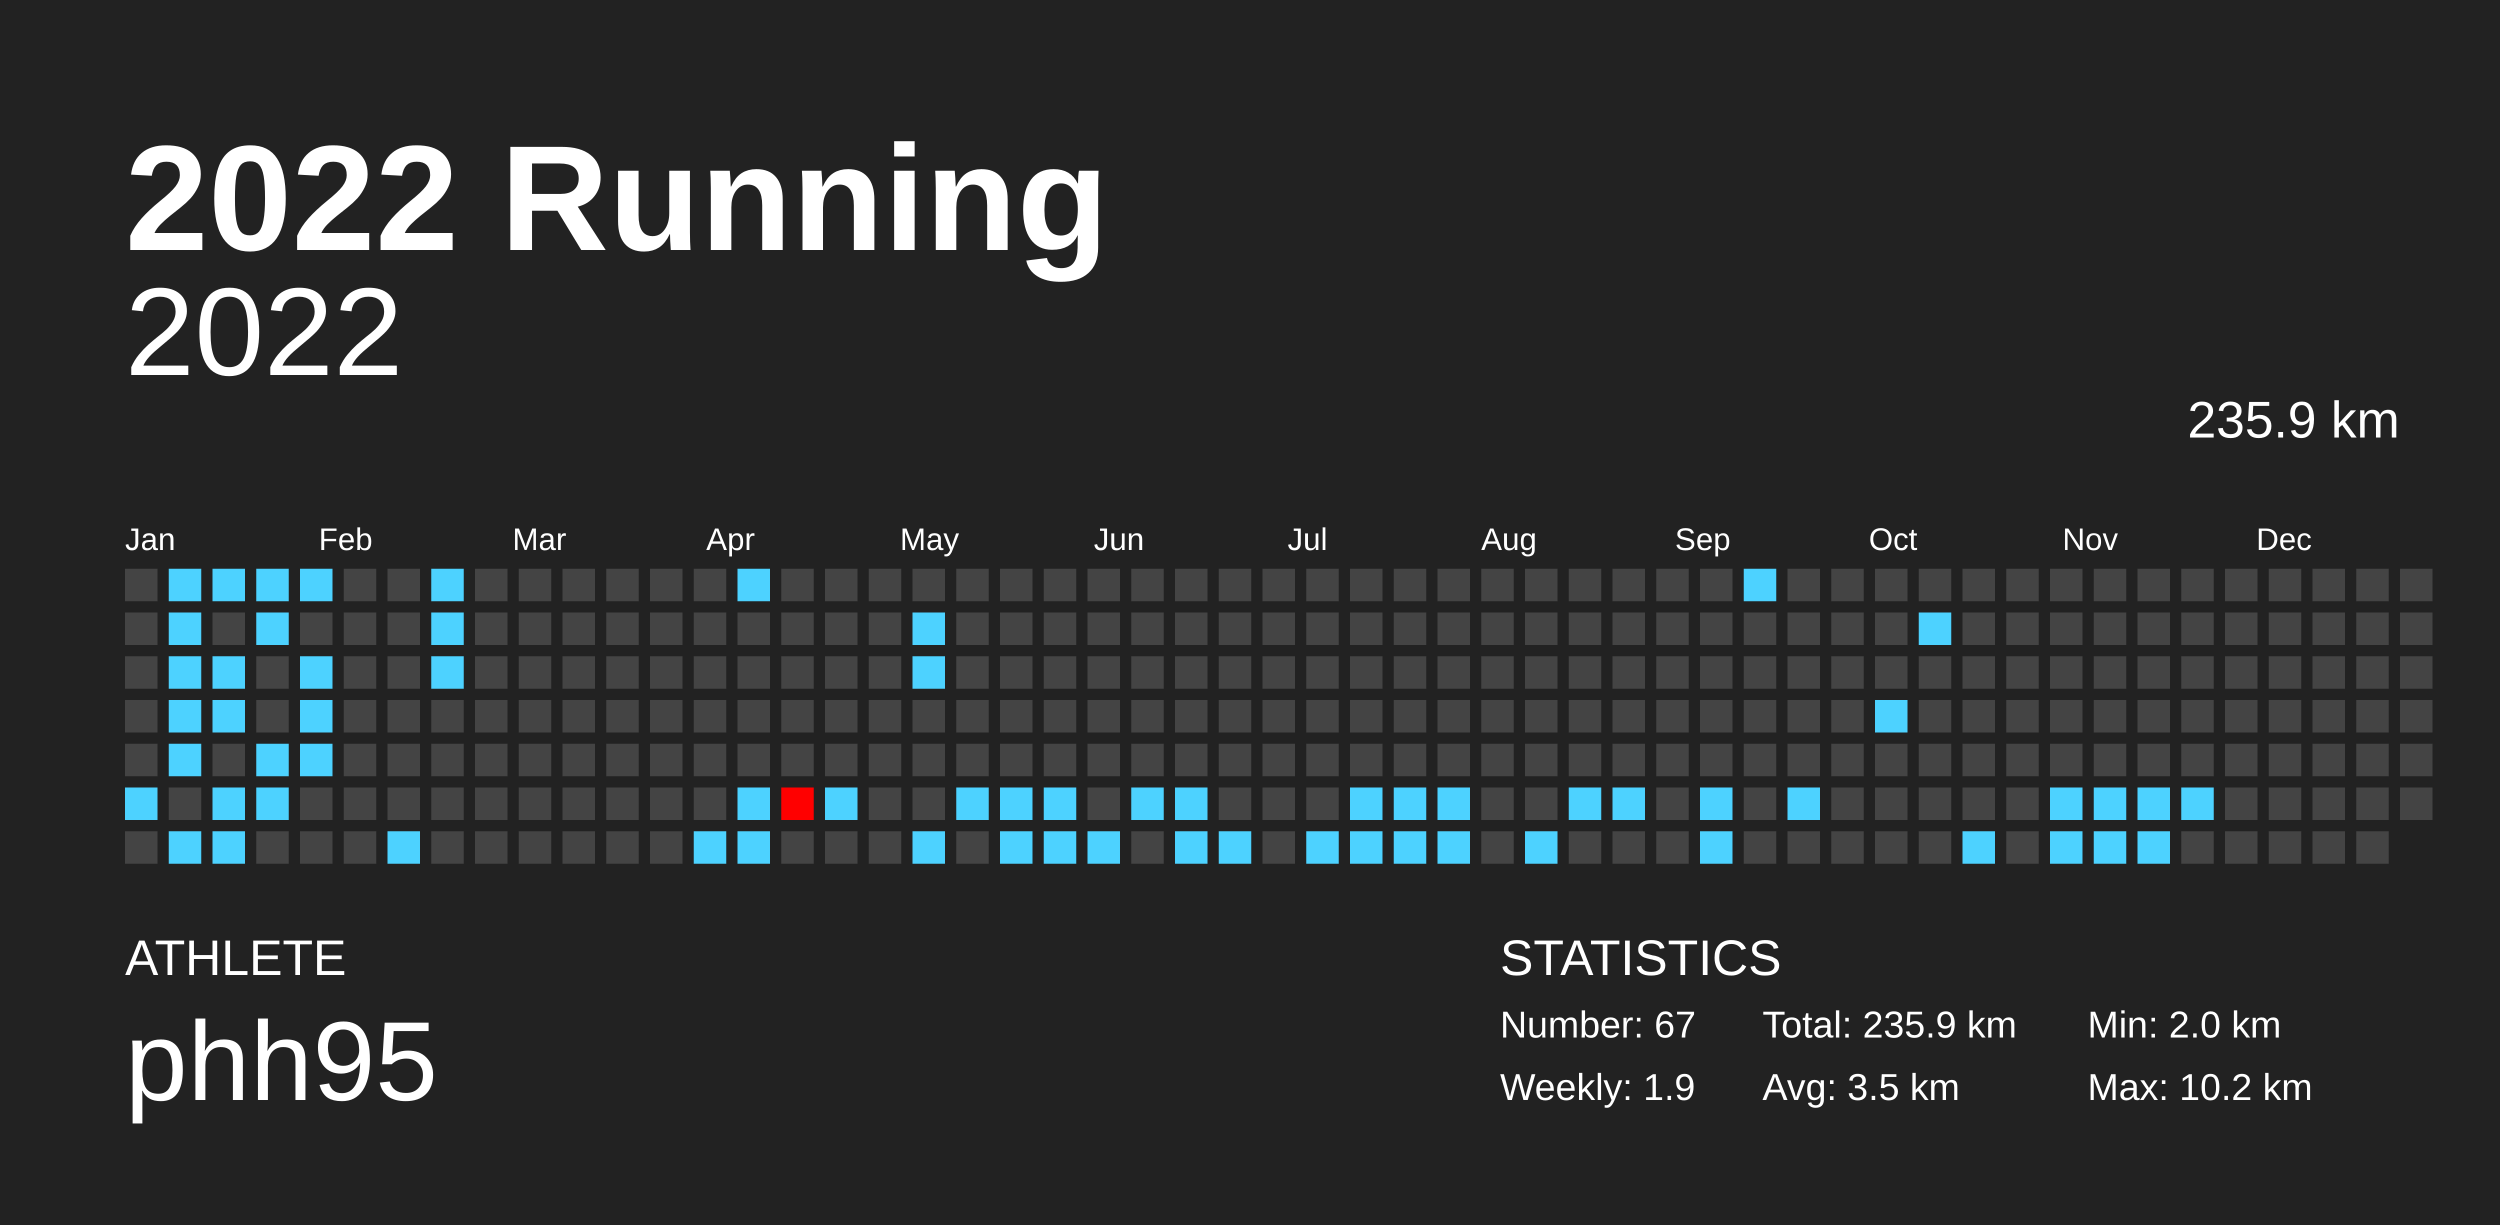
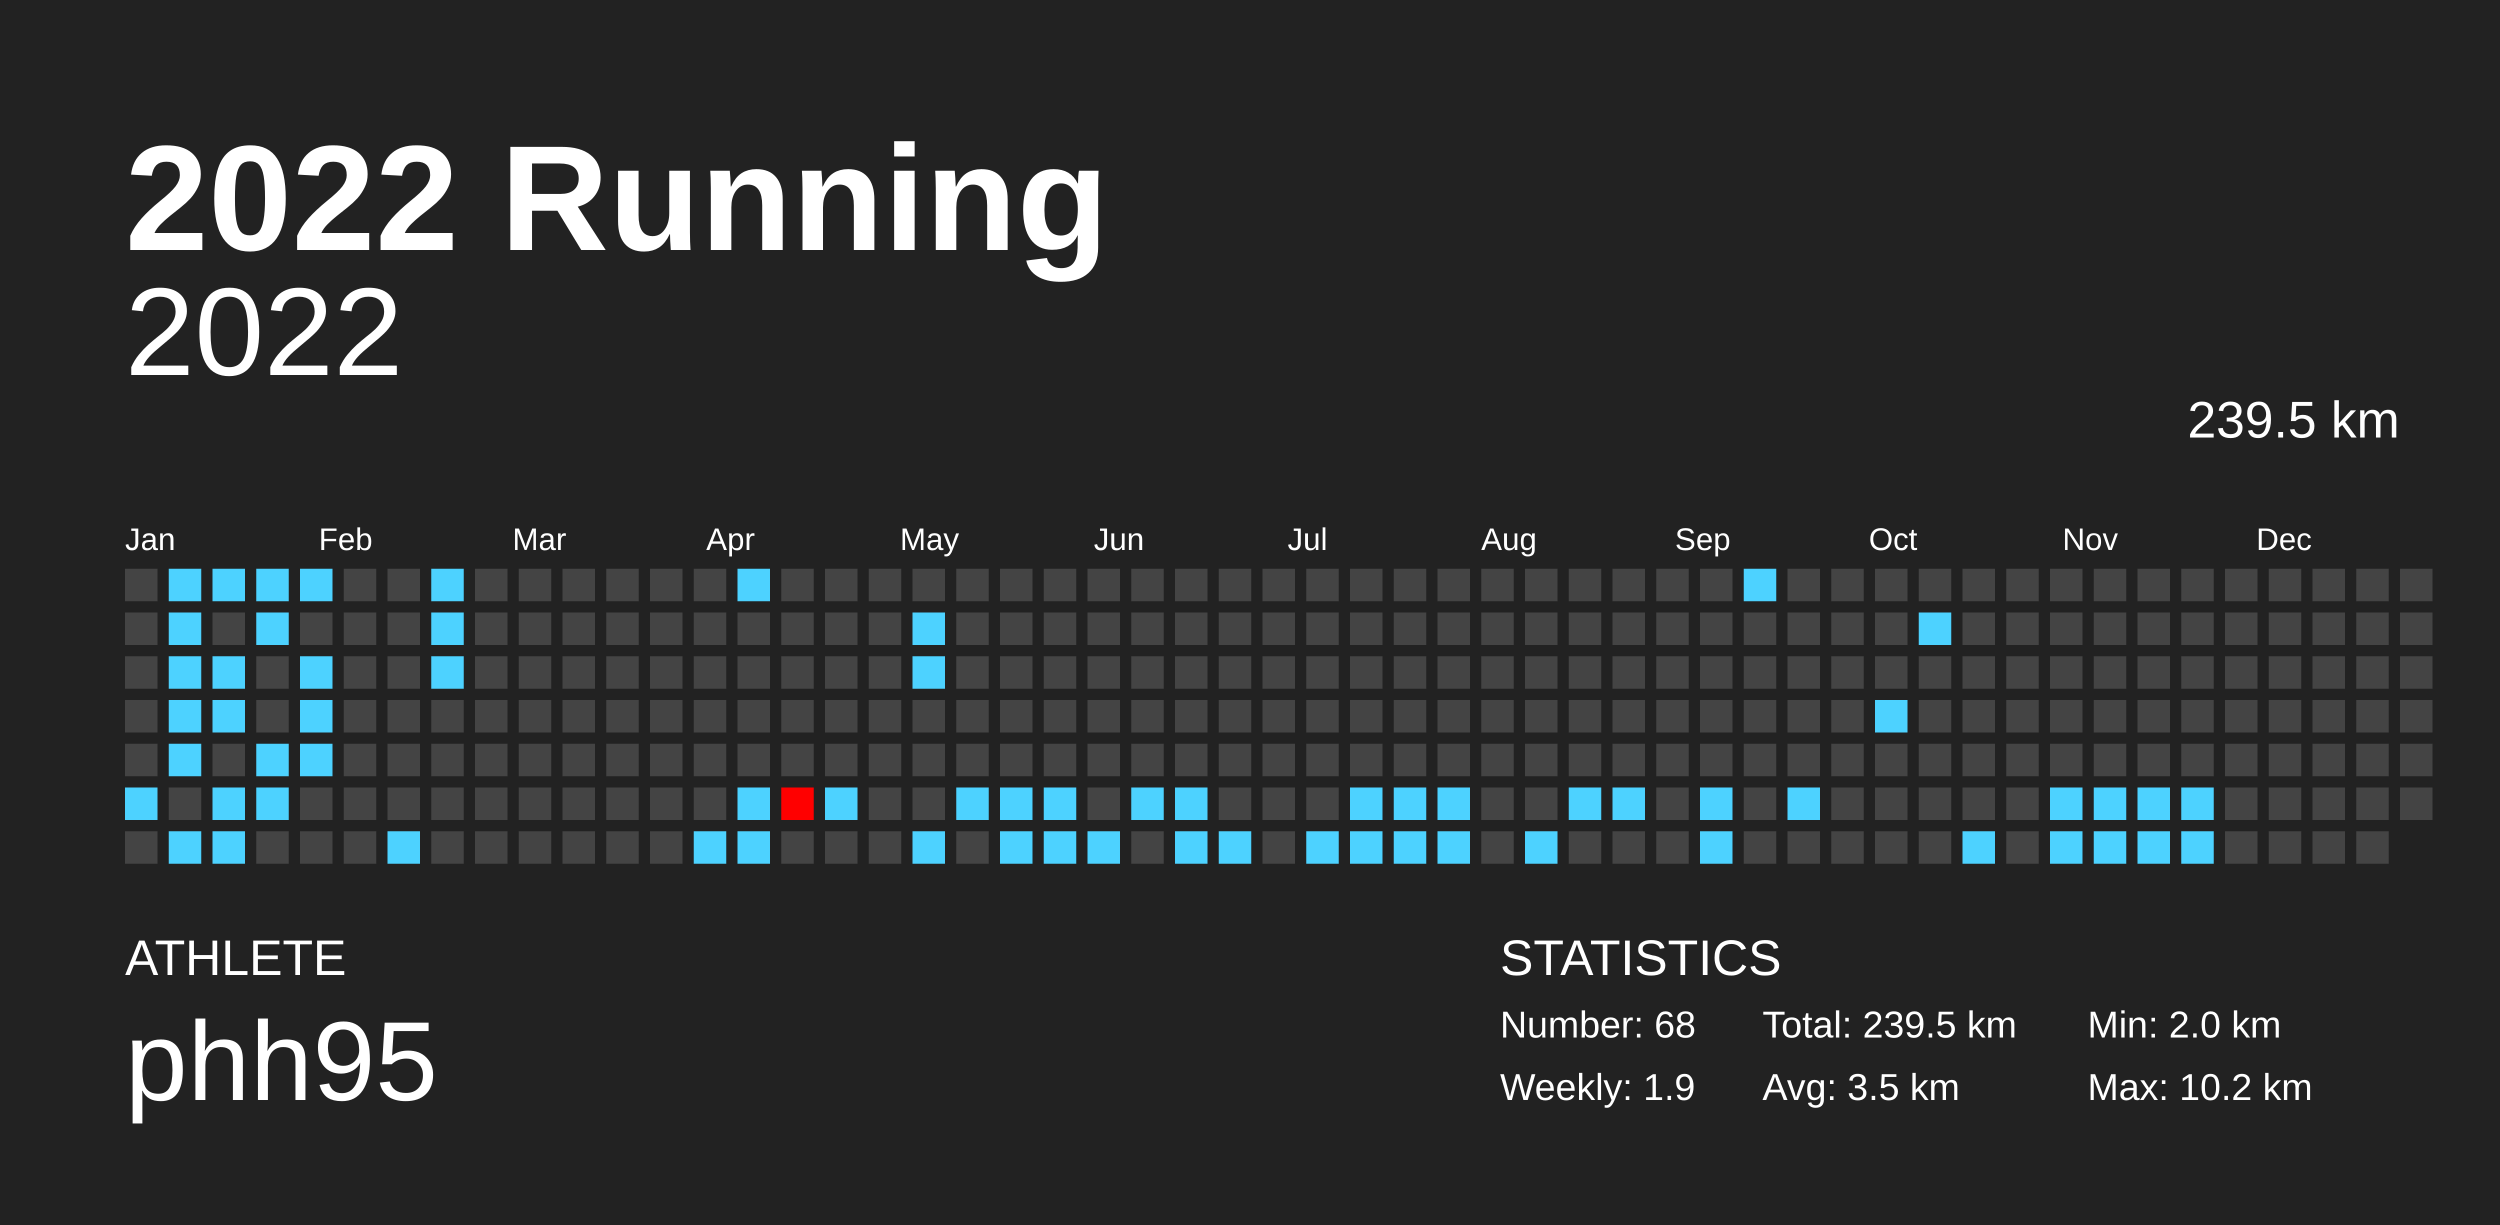
<svg xmlns="http://www.w3.org/2000/svg" baseProfile="full" height="98mm" version="1.1" viewBox="0,0,200,98" width="200mm">
  <defs />
  <rect fill="#222222" height="98" width="200" x="0" y="0" />
  <text fill="#FFFFFF" style="font-size:12px; font-family:Arial; font-weight:bold;" x="10" y="20">2022 Running</text>
  <text fill="#FFFFFF" style="font-size:4px; font-family:Arial" x="10" y="78">ATHLETE</text>
  <text fill="#FFFFFF" style="font-size:9px; font-family:Arial" x="10" y="88">phh95</text>
  <text fill="#FFFFFF" style="font-size:4px; font-family:Arial" x="120" y="78">STATISTICS</text>
-   <text fill="#FFFFFF" style="font-size:3px; font-family:Arial" x="120" y="83">Number: 67</text>
+   <text fill="#FFFFFF" style="font-size:3px; font-family:Arial" x="120" y="83">Number: 68</text>
  <text fill="#FFFFFF" style="font-size:3px; font-family:Arial" x="120" y="88">Weekly: 1.9</text>
-   <text fill="#FFFFFF" style="font-size:3px; font-family:Arial" x="141" y="83">Total: 235.9 km</text>
+   <text fill="#FFFFFF" style="font-size:3px; font-family:Arial" x="141" y="83">Total: 239.5 km</text>
  <text fill="#FFFFFF" style="font-size:3px; font-family:Arial" x="141" y="88">Avg: 3.5 km</text>
  <text fill="#FFFFFF" style="font-size:3px; font-family:Arial" x="167" y="83">Min: 2.0 km</text>
  <text fill="#FFFFFF" style="font-size:3px; font-family:Arial" x="167" y="88">Max: 10.2 km</text>
  <text alignment-baseline="hanging" fill="#FFFFFF" style="font-size:10.0px; font-family:Arial;" x="10" y="30">2022</text>
-   <text alignment-baseline="hanging" fill="#FFFFFF" style="font-size:4.125px; font-family:Arial;" x="175" y="35">235.9 km</text>
+   <text alignment-baseline="hanging" fill="#FFFFFF" style="font-size:4.125px; font-family:Arial;" x="175" y="35">239.5 km</text>
  <text fill="#FFFFFF" style="font-size:2.5px; font-family:Arial" x="10.0" y="44">Jan</text>
  <text fill="#FFFFFF" style="font-size:2.5px; font-family:Arial" x="25.5" y="44">Feb</text>
  <text fill="#FFFFFF" style="font-size:2.5px; font-family:Arial" x="41.0" y="44">Mar</text>
  <text fill="#FFFFFF" style="font-size:2.5px; font-family:Arial" x="56.5" y="44">Apr</text>
  <text fill="#FFFFFF" style="font-size:2.5px; font-family:Arial" x="72.0" y="44">May</text>
  <text fill="#FFFFFF" style="font-size:2.5px; font-family:Arial" x="87.5" y="44">Jun</text>
  <text fill="#FFFFFF" style="font-size:2.5px; font-family:Arial" x="103.0" y="44">Jul</text>
  <text fill="#FFFFFF" style="font-size:2.5px; font-family:Arial" x="118.5" y="44">Aug</text>
  <text fill="#FFFFFF" style="font-size:2.5px; font-family:Arial" x="134.0" y="44">Sep</text>
  <text fill="#FFFFFF" style="font-size:2.5px; font-family:Arial" x="149.5" y="44">Oct</text>
  <text fill="#FFFFFF" style="font-size:2.5px; font-family:Arial" x="165.0" y="44">Nov</text>
  <text fill="#FFFFFF" style="font-size:2.5px; font-family:Arial" x="180.5" y="44">Dec</text>
  <rect fill="#444444" height="2.6" width="2.6" x="10.0" y="45.5" />
  <rect fill="#444444" height="2.6" width="2.6" x="10.0" y="49.0" />
  <rect fill="#444444" height="2.6" width="2.6" x="10.0" y="52.5" />
  <rect fill="#444444" height="2.6" width="2.6" x="10.0" y="56.0" />
  <rect fill="#444444" height="2.6" width="2.6" x="10.0" y="59.5" />
  <rect fill="#4dd2ff" height="2.6" width="2.6" x="10.0" y="63.0" />
  <rect fill="#444444" height="2.6" width="2.6" x="10.0" y="66.5" />
  <rect fill="#4dd2ff" height="2.6" width="2.6" x="13.5" y="45.5" />
  <rect fill="#4dd2ff" height="2.6" width="2.6" x="13.5" y="49.0" />
  <rect fill="#4dd2ff" height="2.6" width="2.6" x="13.5" y="52.5" />
  <rect fill="#4dd2ff" height="2.6" width="2.6" x="13.5" y="56.0" />
  <rect fill="#4dd2ff" height="2.6" width="2.6" x="13.5" y="59.5" />
  <rect fill="#444444" height="2.6" width="2.6" x="13.5" y="63.0" />
  <rect fill="#4dd2ff" height="2.6" width="2.6" x="13.5" y="66.5" />
  <rect fill="#4dd2ff" height="2.6" width="2.6" x="17.0" y="45.5" />
  <rect fill="#444444" height="2.6" width="2.6" x="17.0" y="49.0" />
  <rect fill="#4dd2ff" height="2.6" width="2.6" x="17.0" y="52.5" />
  <rect fill="#4dd2ff" height="2.6" width="2.6" x="17.0" y="56.0" />
  <rect fill="#444444" height="2.6" width="2.6" x="17.0" y="59.5" />
  <rect fill="#4dd2ff" height="2.6" width="2.6" x="17.0" y="63.0" />
  <rect fill="#4dd2ff" height="2.6" width="2.6" x="17.0" y="66.5" />
  <rect fill="#4dd2ff" height="2.6" width="2.6" x="20.5" y="45.5" />
  <rect fill="#4dd2ff" height="2.6" width="2.6" x="20.5" y="49.0" />
  <rect fill="#444444" height="2.6" width="2.6" x="20.5" y="52.5" />
  <rect fill="#444444" height="2.6" width="2.6" x="20.5" y="56.0" />
  <rect fill="#4dd2ff" height="2.6" width="2.6" x="20.5" y="59.5" />
  <rect fill="#4dd2ff" height="2.6" width="2.6" x="20.5" y="63.0" />
  <rect fill="#444444" height="2.6" width="2.6" x="20.5" y="66.5" />
  <rect fill="#4dd2ff" height="2.6" width="2.6" x="24.0" y="45.5" />
  <rect fill="#444444" height="2.6" width="2.6" x="24.0" y="49.0" />
  <rect fill="#4dd2ff" height="2.6" width="2.6" x="24.0" y="52.5" />
  <rect fill="#4dd2ff" height="2.6" width="2.6" x="24.0" y="56.0" />
  <rect fill="#4dd2ff" height="2.6" width="2.6" x="24.0" y="59.5" />
  <rect fill="#444444" height="2.6" width="2.6" x="24.0" y="63.0" />
  <rect fill="#444444" height="2.6" width="2.6" x="24.0" y="66.5" />
  <rect fill="#444444" height="2.6" width="2.6" x="27.5" y="45.5" />
  <rect fill="#444444" height="2.6" width="2.6" x="27.5" y="49.0" />
  <rect fill="#444444" height="2.6" width="2.6" x="27.5" y="52.5" />
  <rect fill="#444444" height="2.6" width="2.6" x="27.5" y="56.0" />
  <rect fill="#444444" height="2.6" width="2.6" x="27.5" y="59.5" />
  <rect fill="#444444" height="2.6" width="2.6" x="27.5" y="63.0" />
  <rect fill="#444444" height="2.6" width="2.6" x="27.5" y="66.5" />
  <rect fill="#444444" height="2.6" width="2.6" x="31.0" y="45.5" />
  <rect fill="#444444" height="2.6" width="2.6" x="31.0" y="49.0" />
  <rect fill="#444444" height="2.6" width="2.6" x="31.0" y="52.5" />
  <rect fill="#444444" height="2.6" width="2.6" x="31.0" y="56.0" />
  <rect fill="#444444" height="2.6" width="2.6" x="31.0" y="59.5" />
  <rect fill="#444444" height="2.6" width="2.6" x="31.0" y="63.0" />
  <rect fill="#4dd2ff" height="2.6" width="2.6" x="31.0" y="66.5" />
  <rect fill="#4dd2ff" height="2.6" width="2.6" x="34.5" y="45.5" />
  <rect fill="#4dd2ff" height="2.6" width="2.6" x="34.5" y="49.0" />
  <rect fill="#4dd2ff" height="2.6" width="2.6" x="34.5" y="52.5" />
  <rect fill="#444444" height="2.6" width="2.6" x="34.5" y="56.0" />
  <rect fill="#444444" height="2.6" width="2.6" x="34.5" y="59.5" />
  <rect fill="#444444" height="2.6" width="2.6" x="34.5" y="63.0" />
  <rect fill="#444444" height="2.6" width="2.6" x="34.5" y="66.5" />
  <rect fill="#444444" height="2.6" width="2.6" x="38.0" y="45.5" />
  <rect fill="#444444" height="2.6" width="2.6" x="38.0" y="49.0" />
  <rect fill="#444444" height="2.6" width="2.6" x="38.0" y="52.5" />
  <rect fill="#444444" height="2.6" width="2.6" x="38.0" y="56.0" />
  <rect fill="#444444" height="2.6" width="2.6" x="38.0" y="59.5" />
  <rect fill="#444444" height="2.6" width="2.6" x="38.0" y="63.0" />
  <rect fill="#444444" height="2.6" width="2.6" x="38.0" y="66.5" />
  <rect fill="#444444" height="2.6" width="2.6" x="41.5" y="45.5" />
  <rect fill="#444444" height="2.6" width="2.6" x="41.5" y="49.0" />
  <rect fill="#444444" height="2.6" width="2.6" x="41.5" y="52.5" />
  <rect fill="#444444" height="2.6" width="2.6" x="41.5" y="56.0" />
  <rect fill="#444444" height="2.6" width="2.6" x="41.5" y="59.5" />
  <rect fill="#444444" height="2.6" width="2.6" x="41.5" y="63.0" />
  <rect fill="#444444" height="2.6" width="2.6" x="41.5" y="66.5" />
  <rect fill="#444444" height="2.6" width="2.6" x="45.0" y="45.5" />
  <rect fill="#444444" height="2.6" width="2.6" x="45.0" y="49.0" />
  <rect fill="#444444" height="2.6" width="2.6" x="45.0" y="52.5" />
  <rect fill="#444444" height="2.6" width="2.6" x="45.0" y="56.0" />
  <rect fill="#444444" height="2.6" width="2.6" x="45.0" y="59.5" />
  <rect fill="#444444" height="2.6" width="2.6" x="45.0" y="63.0" />
  <rect fill="#444444" height="2.6" width="2.6" x="45.0" y="66.5" />
  <rect fill="#444444" height="2.6" width="2.6" x="48.5" y="45.5" />
  <rect fill="#444444" height="2.6" width="2.6" x="48.5" y="49.0" />
  <rect fill="#444444" height="2.6" width="2.6" x="48.5" y="52.5" />
  <rect fill="#444444" height="2.6" width="2.6" x="48.5" y="56.0" />
  <rect fill="#444444" height="2.6" width="2.6" x="48.5" y="59.5" />
  <rect fill="#444444" height="2.6" width="2.6" x="48.5" y="63.0" />
  <rect fill="#444444" height="2.6" width="2.6" x="48.5" y="66.5" />
  <rect fill="#444444" height="2.6" width="2.6" x="52.0" y="45.5" />
  <rect fill="#444444" height="2.6" width="2.6" x="52.0" y="49.0" />
  <rect fill="#444444" height="2.6" width="2.6" x="52.0" y="52.5" />
  <rect fill="#444444" height="2.6" width="2.6" x="52.0" y="56.0" />
  <rect fill="#444444" height="2.6" width="2.6" x="52.0" y="59.5" />
  <rect fill="#444444" height="2.6" width="2.6" x="52.0" y="63.0" />
  <rect fill="#444444" height="2.6" width="2.6" x="52.0" y="66.5" />
  <rect fill="#444444" height="2.6" width="2.6" x="55.5" y="45.5" />
  <rect fill="#444444" height="2.6" width="2.6" x="55.5" y="49.0" />
  <rect fill="#444444" height="2.6" width="2.6" x="55.5" y="52.5" />
  <rect fill="#444444" height="2.6" width="2.6" x="55.5" y="56.0" />
  <rect fill="#444444" height="2.6" width="2.6" x="55.5" y="59.5" />
  <rect fill="#444444" height="2.6" width="2.6" x="55.5" y="63.0" />
  <rect fill="#4dd2ff" height="2.6" width="2.6" x="55.5" y="66.5" />
  <rect fill="#4dd2ff" height="2.6" width="2.6" x="59.0" y="45.5" />
  <rect fill="#444444" height="2.6" width="2.6" x="59.0" y="49.0" />
  <rect fill="#444444" height="2.6" width="2.6" x="59.0" y="52.5" />
  <rect fill="#444444" height="2.6" width="2.6" x="59.0" y="56.0" />
  <rect fill="#444444" height="2.6" width="2.6" x="59.0" y="59.5" />
  <rect fill="#4dd2ff" height="2.6" width="2.6" x="59.0" y="63.0" />
  <rect fill="#4dd2ff" height="2.6" width="2.6" x="59.0" y="66.5" />
  <rect fill="#444444" height="2.6" width="2.6" x="62.5" y="45.5" />
  <rect fill="#444444" height="2.6" width="2.6" x="62.5" y="49.0" />
  <rect fill="#444444" height="2.6" width="2.6" x="62.5" y="52.5" />
  <rect fill="#444444" height="2.6" width="2.6" x="62.5" y="56.0" />
  <rect fill="#444444" height="2.6" width="2.6" x="62.5" y="59.5" />
  <rect fill="#ff0000" height="2.6" width="2.6" x="62.5" y="63.0" />
  <rect fill="#444444" height="2.6" width="2.6" x="62.5" y="66.5" />
  <rect fill="#444444" height="2.6" width="2.6" x="66.0" y="45.5" />
  <rect fill="#444444" height="2.6" width="2.6" x="66.0" y="49.0" />
  <rect fill="#444444" height="2.6" width="2.6" x="66.0" y="52.5" />
  <rect fill="#444444" height="2.6" width="2.6" x="66.0" y="56.0" />
  <rect fill="#444444" height="2.6" width="2.6" x="66.0" y="59.5" />
  <rect fill="#4dd2ff" height="2.6" width="2.6" x="66.0" y="63.0" />
  <rect fill="#444444" height="2.6" width="2.6" x="66.0" y="66.5" />
  <rect fill="#444444" height="2.6" width="2.6" x="69.5" y="45.5" />
  <rect fill="#444444" height="2.6" width="2.6" x="69.5" y="49.0" />
  <rect fill="#444444" height="2.6" width="2.6" x="69.5" y="52.5" />
  <rect fill="#444444" height="2.6" width="2.6" x="69.5" y="56.0" />
  <rect fill="#444444" height="2.6" width="2.6" x="69.5" y="59.5" />
  <rect fill="#444444" height="2.6" width="2.6" x="69.5" y="63.0" />
  <rect fill="#444444" height="2.6" width="2.6" x="69.5" y="66.5" />
  <rect fill="#444444" height="2.6" width="2.6" x="73.0" y="45.5" />
  <rect fill="#4dd2ff" height="2.6" width="2.6" x="73.0" y="49.0" />
  <rect fill="#4dd2ff" height="2.6" width="2.6" x="73.0" y="52.5" />
  <rect fill="#444444" height="2.6" width="2.6" x="73.0" y="56.0" />
  <rect fill="#444444" height="2.6" width="2.6" x="73.0" y="59.5" />
  <rect fill="#444444" height="2.6" width="2.6" x="73.0" y="63.0" />
  <rect fill="#4dd2ff" height="2.6" width="2.6" x="73.0" y="66.5" />
  <rect fill="#444444" height="2.6" width="2.6" x="76.5" y="45.5" />
  <rect fill="#444444" height="2.6" width="2.6" x="76.5" y="49.0" />
  <rect fill="#444444" height="2.6" width="2.6" x="76.5" y="52.5" />
  <rect fill="#444444" height="2.6" width="2.6" x="76.5" y="56.0" />
  <rect fill="#444444" height="2.6" width="2.6" x="76.5" y="59.5" />
  <rect fill="#4dd2ff" height="2.6" width="2.6" x="76.5" y="63.0" />
  <rect fill="#444444" height="2.6" width="2.6" x="76.5" y="66.5" />
  <rect fill="#444444" height="2.6" width="2.6" x="80.0" y="45.5" />
  <rect fill="#444444" height="2.6" width="2.6" x="80.0" y="49.0" />
  <rect fill="#444444" height="2.6" width="2.6" x="80.0" y="52.5" />
  <rect fill="#444444" height="2.6" width="2.6" x="80.0" y="56.0" />
  <rect fill="#444444" height="2.6" width="2.6" x="80.0" y="59.5" />
  <rect fill="#4dd2ff" height="2.6" width="2.6" x="80.0" y="63.0" />
  <rect fill="#4dd2ff" height="2.6" width="2.6" x="80.0" y="66.5" />
  <rect fill="#444444" height="2.6" width="2.6" x="83.5" y="45.5" />
  <rect fill="#444444" height="2.6" width="2.6" x="83.5" y="49.0" />
  <rect fill="#444444" height="2.6" width="2.6" x="83.5" y="52.5" />
  <rect fill="#444444" height="2.6" width="2.6" x="83.5" y="56.0" />
  <rect fill="#444444" height="2.6" width="2.6" x="83.5" y="59.5" />
  <rect fill="#4dd2ff" height="2.6" width="2.6" x="83.5" y="63.0" />
  <rect fill="#4dd2ff" height="2.6" width="2.6" x="83.5" y="66.5" />
  <rect fill="#444444" height="2.6" width="2.6" x="87.0" y="45.5" />
  <rect fill="#444444" height="2.6" width="2.6" x="87.0" y="49.0" />
  <rect fill="#444444" height="2.6" width="2.6" x="87.0" y="52.5" />
  <rect fill="#444444" height="2.6" width="2.6" x="87.0" y="56.0" />
  <rect fill="#444444" height="2.6" width="2.6" x="87.0" y="59.5" />
  <rect fill="#444444" height="2.6" width="2.6" x="87.0" y="63.0" />
  <rect fill="#4dd2ff" height="2.6" width="2.6" x="87.0" y="66.5" />
  <rect fill="#444444" height="2.6" width="2.6" x="90.5" y="45.5" />
  <rect fill="#444444" height="2.6" width="2.6" x="90.5" y="49.0" />
  <rect fill="#444444" height="2.6" width="2.6" x="90.5" y="52.5" />
  <rect fill="#444444" height="2.6" width="2.6" x="90.5" y="56.0" />
  <rect fill="#444444" height="2.6" width="2.6" x="90.5" y="59.5" />
  <rect fill="#4dd2ff" height="2.6" width="2.6" x="90.5" y="63.0" />
  <rect fill="#444444" height="2.6" width="2.6" x="90.5" y="66.5" />
  <rect fill="#444444" height="2.6" width="2.6" x="94.0" y="45.5" />
  <rect fill="#444444" height="2.6" width="2.6" x="94.0" y="49.0" />
  <rect fill="#444444" height="2.6" width="2.6" x="94.0" y="52.5" />
  <rect fill="#444444" height="2.6" width="2.6" x="94.0" y="56.0" />
  <rect fill="#444444" height="2.6" width="2.6" x="94.0" y="59.5" />
  <rect fill="#4dd2ff" height="2.6" width="2.6" x="94.0" y="63.0" />
  <rect fill="#4dd2ff" height="2.6" width="2.6" x="94.0" y="66.5" />
  <rect fill="#444444" height="2.6" width="2.6" x="97.5" y="45.5" />
  <rect fill="#444444" height="2.6" width="2.6" x="97.5" y="49.0" />
  <rect fill="#444444" height="2.6" width="2.6" x="97.5" y="52.5" />
  <rect fill="#444444" height="2.6" width="2.6" x="97.5" y="56.0" />
  <rect fill="#444444" height="2.6" width="2.6" x="97.5" y="59.5" />
  <rect fill="#444444" height="2.6" width="2.6" x="97.5" y="63.0" />
  <rect fill="#4dd2ff" height="2.6" width="2.6" x="97.5" y="66.5" />
  <rect fill="#444444" height="2.6" width="2.6" x="101.0" y="45.5" />
  <rect fill="#444444" height="2.6" width="2.6" x="101.0" y="49.0" />
  <rect fill="#444444" height="2.6" width="2.6" x="101.0" y="52.5" />
  <rect fill="#444444" height="2.6" width="2.6" x="101.0" y="56.0" />
  <rect fill="#444444" height="2.6" width="2.6" x="101.0" y="59.5" />
  <rect fill="#444444" height="2.6" width="2.6" x="101.0" y="63.0" />
  <rect fill="#444444" height="2.6" width="2.6" x="101.0" y="66.5" />
  <rect fill="#444444" height="2.6" width="2.6" x="104.5" y="45.5" />
  <rect fill="#444444" height="2.6" width="2.6" x="104.5" y="49.0" />
  <rect fill="#444444" height="2.6" width="2.6" x="104.5" y="52.5" />
  <rect fill="#444444" height="2.6" width="2.6" x="104.5" y="56.0" />
  <rect fill="#444444" height="2.6" width="2.6" x="104.5" y="59.5" />
  <rect fill="#444444" height="2.6" width="2.6" x="104.5" y="63.0" />
  <rect fill="#4dd2ff" height="2.6" width="2.6" x="104.5" y="66.5" />
  <rect fill="#444444" height="2.6" width="2.6" x="108.0" y="45.5" />
  <rect fill="#444444" height="2.6" width="2.6" x="108.0" y="49.0" />
  <rect fill="#444444" height="2.6" width="2.6" x="108.0" y="52.5" />
  <rect fill="#444444" height="2.6" width="2.6" x="108.0" y="56.0" />
  <rect fill="#444444" height="2.6" width="2.6" x="108.0" y="59.5" />
  <rect fill="#4dd2ff" height="2.6" width="2.6" x="108.0" y="63.0" />
  <rect fill="#4dd2ff" height="2.6" width="2.6" x="108.0" y="66.5" />
  <rect fill="#444444" height="2.6" width="2.6" x="111.5" y="45.5" />
  <rect fill="#444444" height="2.6" width="2.6" x="111.5" y="49.0" />
  <rect fill="#444444" height="2.6" width="2.6" x="111.5" y="52.5" />
  <rect fill="#444444" height="2.6" width="2.6" x="111.5" y="56.0" />
  <rect fill="#444444" height="2.6" width="2.6" x="111.5" y="59.5" />
  <rect fill="#4dd2ff" height="2.6" width="2.6" x="111.5" y="63.0" />
  <rect fill="#4dd2ff" height="2.6" width="2.6" x="111.5" y="66.5" />
  <rect fill="#444444" height="2.6" width="2.6" x="115.0" y="45.5" />
  <rect fill="#444444" height="2.6" width="2.6" x="115.0" y="49.0" />
  <rect fill="#444444" height="2.6" width="2.6" x="115.0" y="52.5" />
  <rect fill="#444444" height="2.6" width="2.6" x="115.0" y="56.0" />
  <rect fill="#444444" height="2.6" width="2.6" x="115.0" y="59.5" />
  <rect fill="#4dd2ff" height="2.6" width="2.6" x="115.0" y="63.0" />
  <rect fill="#4dd2ff" height="2.6" width="2.6" x="115.0" y="66.5" />
  <rect fill="#444444" height="2.6" width="2.6" x="118.5" y="45.5" />
  <rect fill="#444444" height="2.6" width="2.6" x="118.5" y="49.0" />
  <rect fill="#444444" height="2.6" width="2.6" x="118.5" y="52.5" />
  <rect fill="#444444" height="2.6" width="2.6" x="118.5" y="56.0" />
  <rect fill="#444444" height="2.6" width="2.6" x="118.5" y="59.5" />
  <rect fill="#444444" height="2.6" width="2.6" x="118.5" y="63.0" />
  <rect fill="#444444" height="2.6" width="2.6" x="118.5" y="66.5" />
  <rect fill="#444444" height="2.6" width="2.6" x="122.0" y="45.5" />
  <rect fill="#444444" height="2.6" width="2.6" x="122.0" y="49.0" />
  <rect fill="#444444" height="2.6" width="2.6" x="122.0" y="52.5" />
  <rect fill="#444444" height="2.6" width="2.6" x="122.0" y="56.0" />
  <rect fill="#444444" height="2.6" width="2.6" x="122.0" y="59.5" />
  <rect fill="#444444" height="2.6" width="2.6" x="122.0" y="63.0" />
  <rect fill="#4dd2ff" height="2.6" width="2.6" x="122.0" y="66.5" />
  <rect fill="#444444" height="2.6" width="2.6" x="125.5" y="45.5" />
  <rect fill="#444444" height="2.6" width="2.6" x="125.5" y="49.0" />
  <rect fill="#444444" height="2.6" width="2.6" x="125.5" y="52.5" />
  <rect fill="#444444" height="2.6" width="2.6" x="125.5" y="56.0" />
  <rect fill="#444444" height="2.6" width="2.6" x="125.5" y="59.5" />
  <rect fill="#4dd2ff" height="2.6" width="2.6" x="125.5" y="63.0" />
  <rect fill="#444444" height="2.6" width="2.6" x="125.5" y="66.5" />
  <rect fill="#444444" height="2.6" width="2.6" x="129.0" y="45.5" />
  <rect fill="#444444" height="2.6" width="2.6" x="129.0" y="49.0" />
  <rect fill="#444444" height="2.6" width="2.6" x="129.0" y="52.5" />
  <rect fill="#444444" height="2.6" width="2.6" x="129.0" y="56.0" />
  <rect fill="#444444" height="2.6" width="2.6" x="129.0" y="59.5" />
  <rect fill="#4dd2ff" height="2.6" width="2.6" x="129.0" y="63.0" />
  <rect fill="#444444" height="2.6" width="2.6" x="129.0" y="66.5" />
  <rect fill="#444444" height="2.6" width="2.6" x="132.5" y="45.5" />
  <rect fill="#444444" height="2.6" width="2.6" x="132.5" y="49.0" />
  <rect fill="#444444" height="2.6" width="2.6" x="132.5" y="52.5" />
  <rect fill="#444444" height="2.6" width="2.6" x="132.5" y="56.0" />
  <rect fill="#444444" height="2.6" width="2.6" x="132.5" y="59.5" />
  <rect fill="#444444" height="2.6" width="2.6" x="132.5" y="63.0" />
  <rect fill="#444444" height="2.6" width="2.6" x="132.5" y="66.5" />
  <rect fill="#444444" height="2.6" width="2.6" x="136.0" y="45.5" />
  <rect fill="#444444" height="2.6" width="2.6" x="136.0" y="49.0" />
  <rect fill="#444444" height="2.6" width="2.6" x="136.0" y="52.5" />
  <rect fill="#444444" height="2.6" width="2.6" x="136.0" y="56.0" />
  <rect fill="#444444" height="2.6" width="2.6" x="136.0" y="59.5" />
  <rect fill="#4dd2ff" height="2.6" width="2.6" x="136.0" y="63.0" />
  <rect fill="#4dd2ff" height="2.6" width="2.6" x="136.0" y="66.5" />
  <rect fill="#4dd2ff" height="2.6" width="2.6" x="139.5" y="45.5" />
  <rect fill="#444444" height="2.6" width="2.6" x="139.5" y="49.0" />
  <rect fill="#444444" height="2.6" width="2.6" x="139.5" y="52.5" />
  <rect fill="#444444" height="2.6" width="2.6" x="139.5" y="56.0" />
  <rect fill="#444444" height="2.6" width="2.6" x="139.5" y="59.5" />
  <rect fill="#444444" height="2.6" width="2.6" x="139.5" y="63.0" />
  <rect fill="#444444" height="2.6" width="2.6" x="139.5" y="66.5" />
  <rect fill="#444444" height="2.6" width="2.6" x="143.0" y="45.5" />
  <rect fill="#444444" height="2.6" width="2.6" x="143.0" y="49.0" />
  <rect fill="#444444" height="2.6" width="2.6" x="143.0" y="52.5" />
  <rect fill="#444444" height="2.6" width="2.6" x="143.0" y="56.0" />
  <rect fill="#444444" height="2.6" width="2.6" x="143.0" y="59.5" />
  <rect fill="#4dd2ff" height="2.6" width="2.6" x="143.0" y="63.0" />
  <rect fill="#444444" height="2.6" width="2.6" x="143.0" y="66.5" />
  <rect fill="#444444" height="2.6" width="2.6" x="146.5" y="45.5" />
  <rect fill="#444444" height="2.6" width="2.6" x="146.5" y="49.0" />
  <rect fill="#444444" height="2.6" width="2.6" x="146.5" y="52.5" />
  <rect fill="#444444" height="2.6" width="2.6" x="146.5" y="56.0" />
  <rect fill="#444444" height="2.6" width="2.6" x="146.5" y="59.5" />
  <rect fill="#444444" height="2.6" width="2.6" x="146.5" y="63.0" />
  <rect fill="#444444" height="2.6" width="2.6" x="146.5" y="66.5" />
  <rect fill="#444444" height="2.6" width="2.6" x="150.0" y="45.5" />
  <rect fill="#444444" height="2.6" width="2.6" x="150.0" y="49.0" />
  <rect fill="#444444" height="2.6" width="2.6" x="150.0" y="52.5" />
  <rect fill="#4dd2ff" height="2.6" width="2.6" x="150.0" y="56.0" />
  <rect fill="#444444" height="2.6" width="2.6" x="150.0" y="59.5" />
  <rect fill="#444444" height="2.6" width="2.6" x="150.0" y="63.0" />
  <rect fill="#444444" height="2.6" width="2.6" x="150.0" y="66.5" />
  <rect fill="#444444" height="2.6" width="2.6" x="153.5" y="45.5" />
  <rect fill="#4dd2ff" height="2.6" width="2.6" x="153.5" y="49.0" />
  <rect fill="#444444" height="2.6" width="2.6" x="153.5" y="52.5" />
  <rect fill="#444444" height="2.6" width="2.6" x="153.5" y="56.0" />
  <rect fill="#444444" height="2.6" width="2.6" x="153.5" y="59.5" />
  <rect fill="#444444" height="2.6" width="2.6" x="153.5" y="63.0" />
  <rect fill="#444444" height="2.6" width="2.6" x="153.5" y="66.5" />
  <rect fill="#444444" height="2.6" width="2.6" x="157.0" y="45.5" />
  <rect fill="#444444" height="2.6" width="2.6" x="157.0" y="49.0" />
  <rect fill="#444444" height="2.6" width="2.6" x="157.0" y="52.5" />
  <rect fill="#444444" height="2.6" width="2.6" x="157.0" y="56.0" />
  <rect fill="#444444" height="2.6" width="2.6" x="157.0" y="59.5" />
  <rect fill="#444444" height="2.6" width="2.6" x="157.0" y="63.0" />
  <rect fill="#4dd2ff" height="2.6" width="2.6" x="157.0" y="66.5" />
  <rect fill="#444444" height="2.6" width="2.6" x="160.5" y="45.5" />
  <rect fill="#444444" height="2.6" width="2.6" x="160.5" y="49.0" />
  <rect fill="#444444" height="2.6" width="2.6" x="160.5" y="52.5" />
  <rect fill="#444444" height="2.6" width="2.6" x="160.5" y="56.0" />
  <rect fill="#444444" height="2.6" width="2.6" x="160.5" y="59.5" />
  <rect fill="#444444" height="2.6" width="2.6" x="160.5" y="63.0" />
  <rect fill="#444444" height="2.6" width="2.6" x="160.5" y="66.5" />
  <rect fill="#444444" height="2.6" width="2.6" x="164.0" y="45.5" />
  <rect fill="#444444" height="2.6" width="2.6" x="164.0" y="49.0" />
  <rect fill="#444444" height="2.6" width="2.6" x="164.0" y="52.5" />
  <rect fill="#444444" height="2.6" width="2.6" x="164.0" y="56.0" />
  <rect fill="#444444" height="2.6" width="2.6" x="164.0" y="59.5" />
  <rect fill="#4dd2ff" height="2.6" width="2.6" x="164.0" y="63.0" />
  <rect fill="#4dd2ff" height="2.6" width="2.6" x="164.0" y="66.5" />
  <rect fill="#444444" height="2.6" width="2.6" x="167.5" y="45.5" />
  <rect fill="#444444" height="2.6" width="2.6" x="167.5" y="49.0" />
  <rect fill="#444444" height="2.6" width="2.6" x="167.5" y="52.5" />
  <rect fill="#444444" height="2.6" width="2.6" x="167.5" y="56.0" />
  <rect fill="#444444" height="2.6" width="2.6" x="167.5" y="59.5" />
  <rect fill="#4dd2ff" height="2.6" width="2.6" x="167.5" y="63.0" />
  <rect fill="#4dd2ff" height="2.6" width="2.6" x="167.5" y="66.5" />
  <rect fill="#444444" height="2.6" width="2.6" x="171.0" y="45.5" />
  <rect fill="#444444" height="2.6" width="2.6" x="171.0" y="49.0" />
  <rect fill="#444444" height="2.6" width="2.6" x="171.0" y="52.5" />
  <rect fill="#444444" height="2.6" width="2.6" x="171.0" y="56.0" />
  <rect fill="#444444" height="2.6" width="2.6" x="171.0" y="59.5" />
  <rect fill="#4dd2ff" height="2.6" width="2.6" x="171.0" y="63.0" />
  <rect fill="#4dd2ff" height="2.6" width="2.6" x="171.0" y="66.5" />
  <rect fill="#444444" height="2.6" width="2.6" x="174.5" y="45.5" />
  <rect fill="#444444" height="2.6" width="2.6" x="174.5" y="49.0" />
  <rect fill="#444444" height="2.6" width="2.6" x="174.5" y="52.5" />
  <rect fill="#444444" height="2.6" width="2.6" x="174.5" y="56.0" />
  <rect fill="#444444" height="2.6" width="2.6" x="174.5" y="59.5" />
  <rect fill="#4dd2ff" height="2.6" width="2.6" x="174.5" y="63.0" />
-   <rect fill="#444444" height="2.6" width="2.6" x="174.5" y="66.5" />
+   <rect fill="#4dd2ff" height="2.6" width="2.6" x="174.5" y="66.5" />
  <rect fill="#444444" height="2.6" width="2.6" x="178.0" y="45.5" />
  <rect fill="#444444" height="2.6" width="2.6" x="178.0" y="49.0" />
  <rect fill="#444444" height="2.6" width="2.6" x="178.0" y="52.5" />
  <rect fill="#444444" height="2.6" width="2.6" x="178.0" y="56.0" />
  <rect fill="#444444" height="2.6" width="2.6" x="178.0" y="59.5" />
  <rect fill="#444444" height="2.6" width="2.6" x="178.0" y="63.0" />
  <rect fill="#444444" height="2.6" width="2.6" x="178.0" y="66.5" />
  <rect fill="#444444" height="2.6" width="2.6" x="181.5" y="45.5" />
  <rect fill="#444444" height="2.6" width="2.6" x="181.5" y="49.0" />
  <rect fill="#444444" height="2.6" width="2.6" x="181.5" y="52.5" />
  <rect fill="#444444" height="2.6" width="2.6" x="181.5" y="56.0" />
  <rect fill="#444444" height="2.6" width="2.6" x="181.5" y="59.5" />
  <rect fill="#444444" height="2.6" width="2.6" x="181.5" y="63.0" />
  <rect fill="#444444" height="2.6" width="2.6" x="181.5" y="66.5" />
  <rect fill="#444444" height="2.6" width="2.6" x="185.0" y="45.5" />
  <rect fill="#444444" height="2.6" width="2.6" x="185.0" y="49.0" />
  <rect fill="#444444" height="2.6" width="2.6" x="185.0" y="52.5" />
  <rect fill="#444444" height="2.6" width="2.6" x="185.0" y="56.0" />
  <rect fill="#444444" height="2.6" width="2.6" x="185.0" y="59.5" />
  <rect fill="#444444" height="2.6" width="2.6" x="185.0" y="63.0" />
  <rect fill="#444444" height="2.6" width="2.6" x="185.0" y="66.5" />
  <rect fill="#444444" height="2.6" width="2.6" x="188.5" y="45.5" />
  <rect fill="#444444" height="2.6" width="2.6" x="188.5" y="49.0" />
  <rect fill="#444444" height="2.6" width="2.6" x="188.5" y="52.5" />
  <rect fill="#444444" height="2.6" width="2.6" x="188.5" y="56.0" />
  <rect fill="#444444" height="2.6" width="2.6" x="188.5" y="59.5" />
  <rect fill="#444444" height="2.6" width="2.6" x="188.5" y="63.0" />
  <rect fill="#444444" height="2.6" width="2.6" x="188.5" y="66.5" />
  <rect fill="#444444" height="2.6" width="2.6" x="192.0" y="45.5" />
  <rect fill="#444444" height="2.6" width="2.6" x="192.0" y="49.0" />
  <rect fill="#444444" height="2.6" width="2.6" x="192.0" y="52.5" />
  <rect fill="#444444" height="2.6" width="2.6" x="192.0" y="56.0" />
  <rect fill="#444444" height="2.6" width="2.6" x="192.0" y="59.5" />
  <rect fill="#444444" height="2.6" width="2.6" x="192.0" y="63.0" />
</svg>
